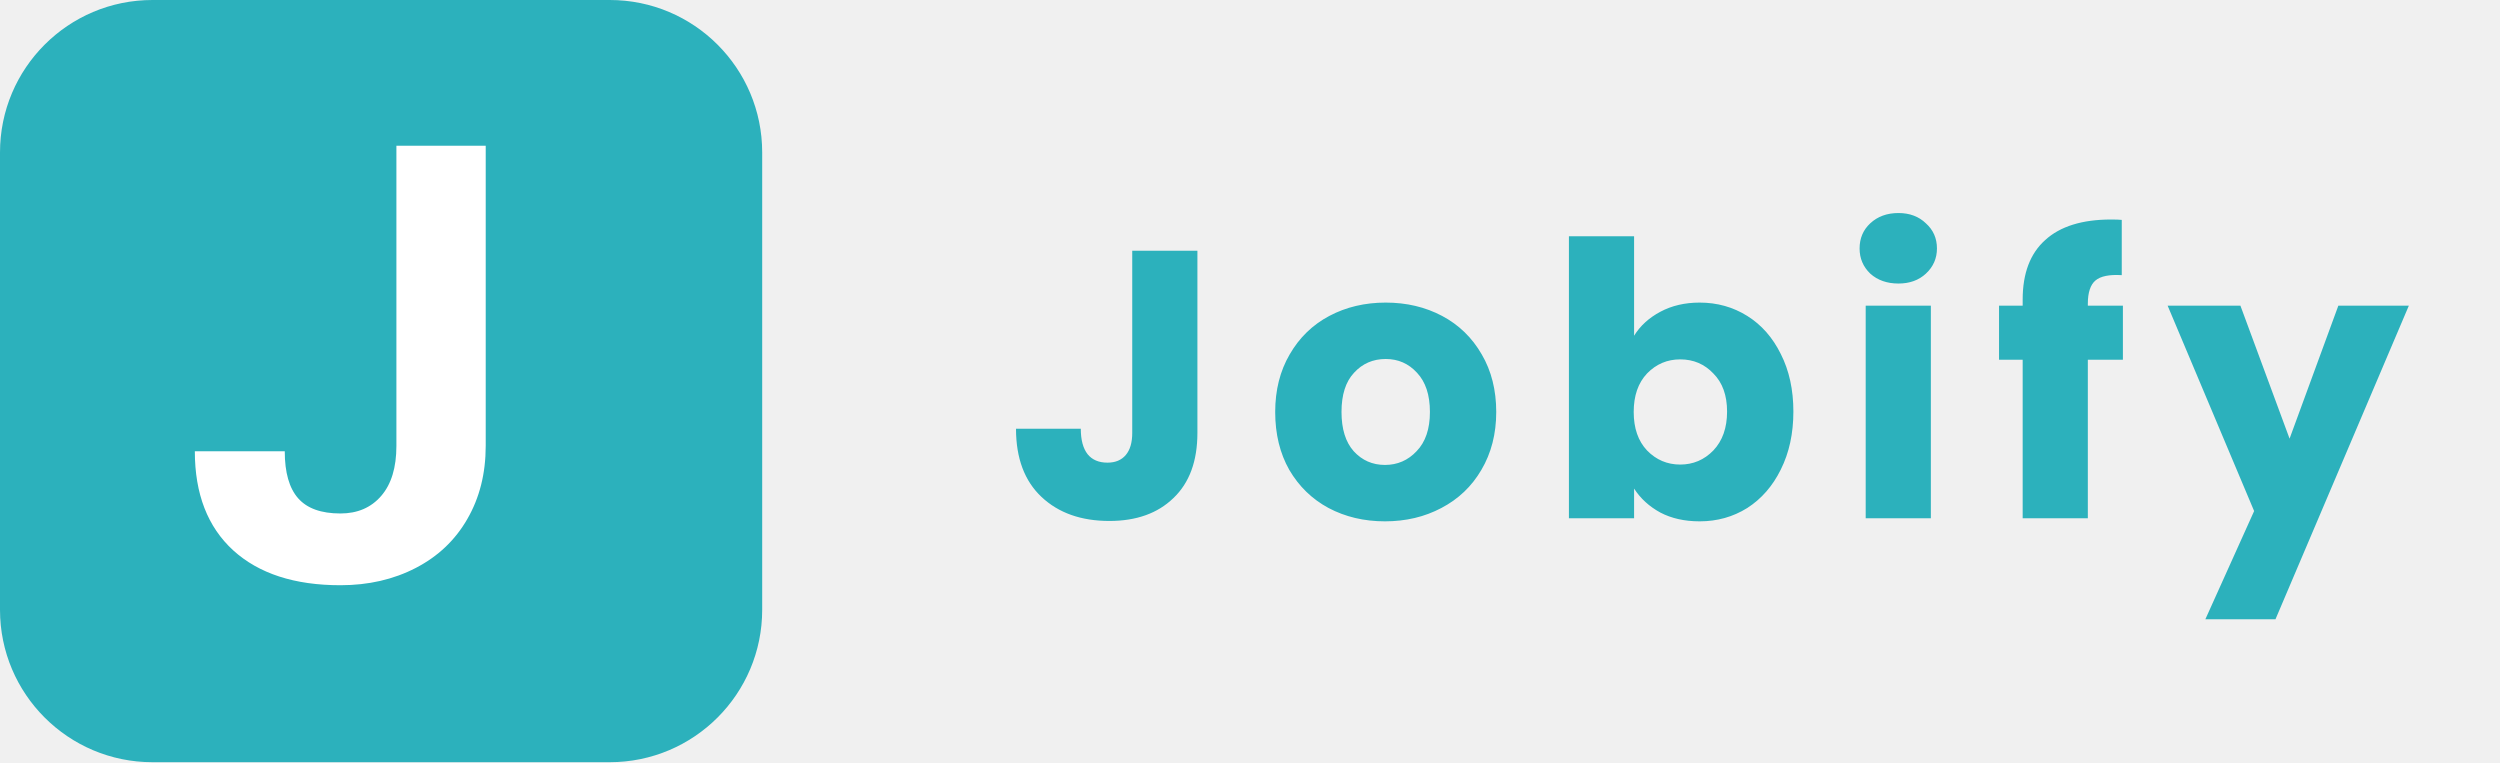
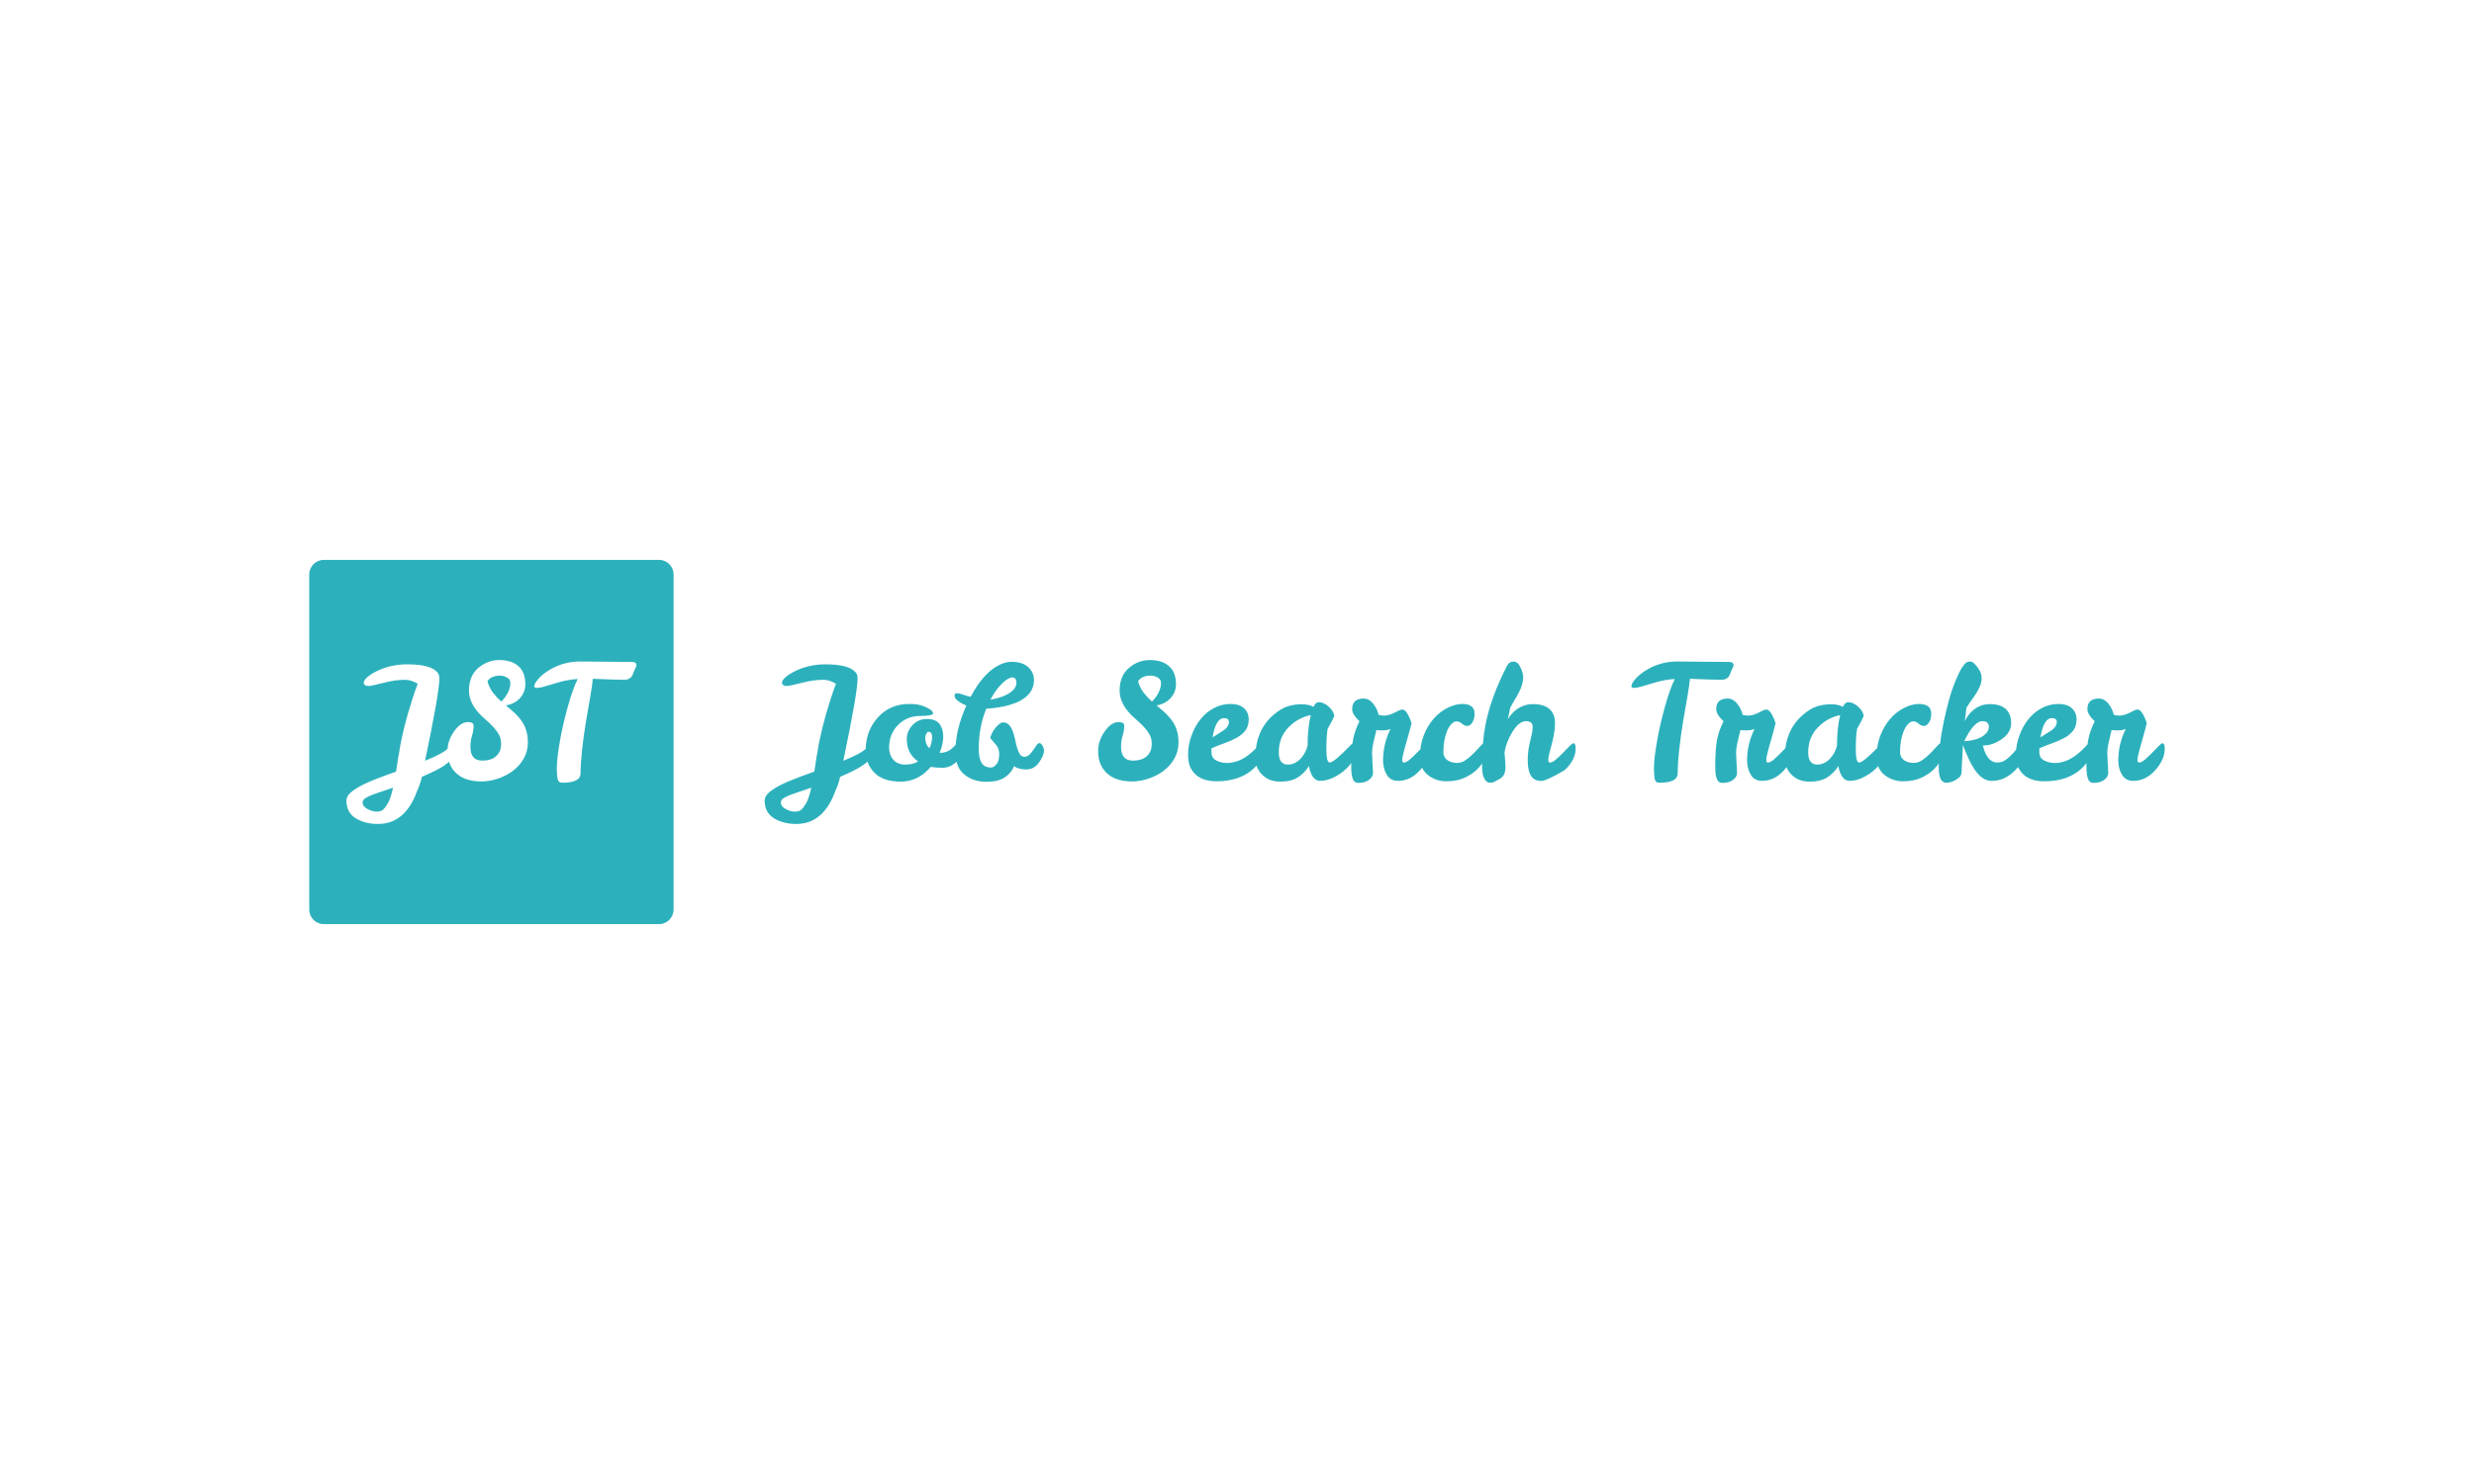
- <svg xmlns="http://www.w3.org/2000/svg" width="164" height="50" viewBox="0 0 164 50" fill="none">
-   <path d="M78.55 16.45V28.4C78.55 30.25 78.025 31.675 76.975 32.675C75.942 33.675 74.542 34.175 72.775 34.175C70.925 34.175 69.442 33.65 68.325 32.6C67.208 31.55 66.65 30.058 66.65 28.125H70.9C70.9 28.858 71.05 29.417 71.35 29.8C71.65 30.167 72.083 30.35 72.65 30.35C73.167 30.35 73.567 30.183 73.85 29.85C74.133 29.517 74.275 29.033 74.275 28.4V16.45H78.55ZM90.853 34.2C89.487 34.2 88.253 33.908 87.153 33.325C86.07 32.742 85.212 31.908 84.578 30.825C83.962 29.742 83.653 28.475 83.653 27.025C83.653 25.592 83.97 24.333 84.603 23.25C85.237 22.15 86.103 21.308 87.203 20.725C88.303 20.142 89.537 19.85 90.903 19.85C92.27 19.85 93.503 20.142 94.603 20.725C95.703 21.308 96.57 22.15 97.203 23.25C97.837 24.333 98.153 25.592 98.153 27.025C98.153 28.458 97.828 29.725 97.178 30.825C96.545 31.908 95.67 32.742 94.553 33.325C93.453 33.908 92.22 34.2 90.853 34.2ZM90.853 30.5C91.67 30.5 92.362 30.2 92.928 29.6C93.511 29 93.803 28.142 93.803 27.025C93.803 25.908 93.52 25.05 92.953 24.45C92.403 23.85 91.72 23.55 90.903 23.55C90.07 23.55 89.378 23.85 88.828 24.45C88.278 25.033 88.003 25.892 88.003 27.025C88.003 28.142 88.27 29 88.803 29.6C89.353 30.2 90.037 30.5 90.853 30.5ZM107.196 22.025C107.596 21.375 108.171 20.85 108.921 20.45C109.671 20.05 110.529 19.85 111.496 19.85C112.646 19.85 113.688 20.142 114.621 20.725C115.554 21.308 116.288 22.142 116.821 23.225C117.371 24.308 117.646 25.567 117.646 27C117.646 28.433 117.371 29.7 116.821 30.8C116.288 31.883 115.554 32.725 114.621 33.325C113.688 33.908 112.646 34.2 111.496 34.2C110.513 34.2 109.654 34.008 108.921 33.625C108.188 33.225 107.613 32.7 107.196 32.05V34H102.921V15.5H107.196V22.025ZM113.296 27C113.296 25.933 112.996 25.1 112.396 24.5C111.813 23.883 111.088 23.575 110.221 23.575C109.371 23.575 108.646 23.883 108.046 24.5C107.463 25.117 107.171 25.958 107.171 27.025C107.171 28.092 107.463 28.933 108.046 29.55C108.646 30.167 109.371 30.475 110.221 30.475C111.071 30.475 111.796 30.167 112.396 29.55C112.996 28.917 113.296 28.067 113.296 27ZM124.539 18.6C123.789 18.6 123.172 18.383 122.689 17.95C122.222 17.5 121.989 16.95 121.989 16.3C121.989 15.633 122.222 15.083 122.689 14.65C123.172 14.2 123.789 13.975 124.539 13.975C125.272 13.975 125.872 14.2 126.339 14.65C126.822 15.083 127.064 15.633 127.064 16.3C127.064 16.95 126.822 17.5 126.339 17.95C125.872 18.383 125.272 18.6 124.539 18.6ZM126.664 20.05V34H122.389V20.05H126.664ZM139.262 23.6H136.962V34H132.687V23.6H131.137V20.05H132.687V19.65C132.687 17.933 133.179 16.633 134.162 15.75C135.145 14.85 136.587 14.4 138.487 14.4C138.804 14.4 139.037 14.408 139.187 14.425V18.05C138.37 18 137.795 18.117 137.462 18.4C137.129 18.683 136.962 19.192 136.962 19.925V20.05H139.262V23.6ZM158.021 20.05L149.271 40.625H144.671L147.871 33.525L142.196 20.05H146.971L150.196 28.775L153.396 20.05H158.021Z" fill="#2CB1BC" />
-   <rect width="50" height="50" rx="10" fill="#2CB1BC" />
-   <path d="M26.004 9.562H31.863V29.25C31.863 31.06 31.46 32.661 30.652 34.055C29.858 35.435 28.732 36.503 27.273 37.258C25.815 38.013 24.168 38.391 22.332 38.391C19.324 38.391 16.98 37.629 15.301 36.105C13.621 34.569 12.781 32.401 12.781 29.602H18.68C18.68 30.995 18.973 32.023 19.559 32.688C20.145 33.352 21.069 33.684 22.332 33.684C23.452 33.684 24.344 33.3 25.008 32.531C25.672 31.763 26.004 30.669 26.004 29.25V9.562Z" fill="white" />
+ <svg xmlns="http://www.w3.org/2000/svg" viewBox="0 0 1000 600">
+   <path d="m0 0h1000v600h-1000z" fill="#fff" />
+   <rect fill="#2cb1bc" height="147.264" rx="5.891" stroke-width=".442" width="147.264" x="125" y="226.368" />
+   <g transform="matrix(.4417915 0 0 .4417915 0 91.55048)">
+     <path d="m382.191 418.531q-5.987-3.641-11.65-3.641-9.183 0-20.105 2.913l-7.868 1.881q-3.499.87-5.38.87-4.369 0-4.369-3.196 0-1.901 3.135-4.733 3.115-2.832 8.374-5.461 12.945-6.412 28.095-6.412 21.703 0 27.811 7.423 1.76 2.043 1.76 5.684-.303 14.138-13.107 75.142 17.172-6.978 21.036-11.489 3.863-4.531 6.048-4.531 2.184 0 2.184 4.531 0 4.511-2.69 7.848-2.69 3.358-8.455 7.585-5.744 4.227-21.036 10.781-1.173 5.825-4.369 12.945-10.922 30.158-35.68 30.158-12.095 0-20.53-5.239-8.455-5.259-8.455-16.181 0-3.924 4.005-7.423 4.005-3.499 11.65-7.342 7.646-3.863 29.773-11.731.89-5.097 1.456-9.547.587-4.43 1.315-7.646 3.054-20.813 12.095-49.07 2.609-8.01 4.956-14.118zm-46.036 114.604q4.369 2.326 8.313 2.407 3.924.061 5.967-1.76 2.043-1.82 4.45-5.886 2.387-4.086 4.733-14.28-7.585 2.629-12.905 4.369-5.299 1.76-8.576 3.216-3.277 1.456-4.814 2.751-1.537 1.315-1.537 3.216 0 3.641 4.369 5.967zm94.235-56.938q0 12.662 10.781 12.662 11.792 0 15.858-8.151 1.456-2.913 1.456-7.504 0-4.591-2.184-8.515-3.641-6.27-12.52-13.835-14.705-12.52-14.705-25.991 0-13.471 8.455-20.752 8.434-7.282 19.357-7.282 10.922 0 17.334 5.522 6.412 5.542 6.412 16.606 0 7.282-4.875 12.682-4.895 5.38-12.905 6.695 3.641 3.054 7.282 6.25 3.499 3.216 6.412 6.998 6.412 8.596 6.412 20.53 0 8.313-3.863 15.008-3.863 6.695-10.053 11.286-6.189 4.591-13.896 7.059-7.727 2.468-14.422 2.468-14.28 0-22.128-6.553-9.183-7.423-9.183-21.4 0-9.183 5.967-17.759 5.967-8.596 12.682-8.596 5.239 0 5.239 3.196 0 4.672-1.456 9.244-1.456 4.591-1.456 10.133zm28.256-41.363q8.293-8.293 8.293-17.334 0-2.771-2.913-4.652-3.196-1.76-6.695-1.76-7.868 0-11.367 5.097 1.76 6.27 5.178 10.639 3.418 4.369 7.504 8.01zm72.512 65.676q0 8.596-16.748 8.596-3.641 0-4.288-3.722-.667-3.701-.667-9.244 0-5.522.809-11.873.809-6.331 2.104-13.754 2.488-14.28 7.079-30.805 4.571-16.525 9.102-25.546-9.183.566-18.204 3.277-9.041 2.69-12.824 3.782-3.782 1.092-6.27 1.092-2.468 0-2.468-1.598 0-1.901 2.913-5.623 2.913-3.701 8.293-7.484 13.693-9.324 30.441-9.466l47.917.425q3.924 0 3.924 3.054 0 .89-1.153 3.135-1.173 2.265-2.043 4.875-1.901 5.259-7.929 5.259-6.048 0-28.762-.89-.587 6.412-2.346 16.383-1.739 9.992-3.782 21.784-4.956 30.138-5.097 48.341z" fill="#fff" />
+     <path d="m764.856 418.531q-5.987-3.641-11.65-3.641-9.183 0-20.105 2.913l-7.868 1.881q-3.499.87-5.38.87-4.369 0-4.369-3.196 0-1.901 3.135-4.733 3.115-2.832 8.374-5.461 12.945-6.412 28.095-6.412 21.703 0 27.811 7.423 1.76 2.043 1.76 5.684-.303 14.138-13.107 75.142 17.172-6.978 21.036-11.489 3.863-4.531 6.048-4.531 2.184 0 2.184 4.531 0 4.511-2.69 7.848-2.69 3.358-8.455 7.585-5.744 4.227-21.036 10.781-1.173 5.825-4.369 12.945-10.922 30.158-35.68 30.158-12.095 0-20.53-5.239-8.455-5.259-8.455-16.181 0-3.924 4.005-7.423 4.005-3.499 11.65-7.342 7.646-3.863 29.773-11.731.89-5.097 1.456-9.547.587-4.43 1.315-7.646 3.054-20.813 12.095-49.07 2.609-8.01 4.956-14.118zm-46.036 114.604q4.369 2.326 8.313 2.407 3.924.061 5.967-1.76 2.043-1.82 4.45-5.886 2.387-4.086 4.733-14.28-7.585 2.629-12.905 4.369-5.299 1.76-8.576 3.216-3.277 1.456-4.814 2.751-1.537 1.315-1.537 3.216 0 3.641 4.369 5.967zm132.828-38.592q-11.509 13.552-27.609 13.552-16.08 0-24.09-8.232-8.01-8.232-7.868-20.469-.142-17.334 10.922-29.854 11.064-12.52 28.985-12.52 8.151 0 13.107 2.043 8.596 3.499 8.596 6.553 0 2.326-12.015 2.407-12.015.061-20.105 8.293-8.091 8.232-8.091 20.752 0 6.553 3.863 11.003 3.863 4.43 10.922 4.43 7.059 0 11.731-2.913-10.336-6.978-10.336-20.247-.162-6.978 5.016-12.743 5.178-5.744 13.248-5.825 8.091-.061 11.59 4.45 3.479 4.511 3.479 11.57 0 7.079-3.337 14.927h.87q6.412-.142 11.064-4.511 1.76-1.739 2.994-3.054 1.234-1.315 2.549-1.315 2.043 0 2.043 4.814 0 8.879-5.259 13.329-5.239 4.43-11.57 4.43-6.331 0-10.7-.87zm-1.315-16.889q2.468-5.239 2.468-10.194 0-4.956-3.196-4.956-1.315 0-2.184 1.901-.87 1.881-.87 3.641 0 5.825 3.782 9.608zm33.778-39.179q-10.761-4.652-10.761-9.021 0-2.346 1.881-2.184 2.629 0 5.967 1.234 3.358 1.234 6.857 1.962 11.934-22.573 27.083-29.571 5.097-2.326 10.194-2.468 10.053 0 15.372 4.875 5.299 4.875 5.299 11.873 0 12.52-13.532 19.377-11.064 5.522-30.158 6.837-6.837 16.889-6.837 36.266 0 14.422 6.695 16.748 4.672 1.598 6.998.061 2.326-1.517 3.641-4.066 1.315-2.549 1.375-7.504.081-4.956-2.771-8.374-2.832-3.418-5.461-6.331 1.315-4.814 3.803-8.01 4.652-6.27 8.01-6.27 3.337 0 5.461 2.326 2.104 2.346 3.418 5.825 1.315 3.499 2.104 7.585.809 4.066 1.82 7.565 1.032 3.499 2.549 5.825 1.537 2.326 4.086 2.326 2.549 0 4.591-1.962 2.023-1.962 3.641-4.288 1.598-2.326 2.913-4.308 1.294-1.962 2.69-1.962 1.375 0 2.771 2.326 1.375 2.346 1.375 4.369 0 4.672-4.591 11.084-4.591 6.392-11.711 6.331-7.14-.081-11.084-2.994-2.468 6.129-8.434 10.194-5.967 4.086-16.97 4.086-11.003 0-18.851-5.684-9.466-6.837-9.466-21.258 0-20.53 10.032-42.82zm45.874-20.672q-.142-5.097-3.701-5.097-3.58 0-9.244 5.38-5.684 5.38-10.922 15.008 15.858-2.771 21.683-9.769 2.043-2.609 2.184-5.522zm95.692 58.394q0 12.662 10.781 12.662 11.792 0 15.858-8.151 1.456-2.913 1.456-7.504 0-4.591-2.184-8.515-3.641-6.27-12.52-13.835-14.705-12.52-14.705-25.991 0-13.471 8.455-20.752 8.434-7.282 19.357-7.282 10.922 0 17.334 5.522 6.412 5.542 6.412 16.606 0 7.282-4.875 12.682-4.895 5.38-12.905 6.695 3.641 3.054 7.282 6.25 3.499 3.216 6.412 6.998 6.412 8.596 6.412 20.53 0 8.313-3.863 15.008-3.863 6.695-10.053 11.286-6.189 4.591-13.896 7.059-7.727 2.468-14.422 2.468-14.28 0-22.128-6.553-9.183-7.423-9.183-21.4 0-9.183 5.967-17.759 5.967-8.596 12.682-8.596 5.239 0 5.239 3.196 0 4.672-1.456 9.244-1.456 4.591-1.456 10.133zm28.256-41.363q8.293-8.293 8.293-17.334 0-2.771-2.913-4.652-3.196-1.76-6.695-1.76-7.868 0-11.367 5.097 1.76 6.27 5.178 10.639 3.418 4.369 7.504 8.01zm68.447 56.21q11.347 0 21.986-9.021 3.924-3.358 6.412-6.189 2.468-2.852 3.782-2.852 2.043 0 2.043 4.086 0 4.086-2.184 9.102-2.184 5.016-7.282 9.83-12.54 11.792-34.385 11.792-17.314 0-23.584-12.52-2.184-4.369-2.184-12.52 0-8.151 3.196-16.97 3.216-8.819 8.536-15.21 5.299-6.412 12.298-9.992 6.998-3.56 14.927-3.56 7.929 0 12.237 3.924 4.288 3.944 4.288 10.194 0 6.27-3.135 10.275-3.115 4.005-8.07 6.695-4.956 2.69-11.003 4.814-6.048 2.104-11.873 4.733v3.641q.162 5.239 4.369 7.423 4.227 2.184 9.628 2.326zm-2.488-41.06q-7.565 0-10.477 17.617 3.054-2.043 5.744-3.641 2.69-1.598 4.733-3.054 4.369-3.216 4.511-7.282 0-3.641-4.511-3.641zm118.831 22.573q2.629 0 2.629 6.695 0 3.641-3.054 8.819-3.054 5.158-7.949 9.466-4.875 4.288-10.841 7.059-5.967 2.771-11.65 2.771-7.727 0-10.336-13.552-3.782 6.27-9.911 10.275-6.108 4.005-16.383 4.005-10.255 0-16.525-6.412-6.27-6.412-6.108-15.595 0-24.757 16.444-39.017 6.998-5.967 13.046-7.868 6.028-1.901 12.743-1.901 6.695 0 10.922 2.346 2.023-4.227 4.652-4.227 5.097 0 9.689 4.43 4.591 4.45 4.591 8.374-2.043 4.814-5.987 11.509-1.153 6.695-1.153 18.79 0 12.095 3.054 12.095 3.782 0 18.345-15.15 2.629-2.913 3.782-2.913zm-68.73 8.738q0 11.206 8.293 11.206 8.9-.142 14.725-9.466 2.023-3.196 3.337-7.868 0-16.303 2.913-27.953-11.792 2.326-20.53 11.367-8.738 9.021-8.738 22.714zm85.336 1.153.87 17.779q0 3.499-3.641 6.25-3.641 2.771-9.891 2.771-3.641 0-5.036-3.782-1.375-3.782-1.375-11.064 0-15.291 1.537-23.968 1.517-8.657 6.028-17.536-6.695-6.412-6.695-11.064 0-9.769 10.498-9.769 5.38 0 9.466 5.684 2.913 3.924 4.207 9.183 2.043.728 5.097.728 4.227 0 9.769-2.771l3.782-1.901q1.739-.87 3.054-.87 4.227 0 8.455 12.379-1.315 5.684-2.852 10.922-1.517 5.239-3.56 12.662-2.043 7.443-2.104 9.992-.081 2.549 1.517 2.549 2.184 0 5.4-2.771 3.196-2.771 6.392-6.048 3.216-3.277 5.906-6.048 2.69-2.771 3.722-2.771 2.023 0 2.023 4.956 0 10.053-8.799 19.802-8.819 9.769-20.166 9.628-6.715 0-10.053-5.4-3.358-5.38-3.499-13.107 0-15.291 6.837-28.985-3.196 1.315-7.201 1.315-4.005 0-5.744-.283-1.315 5.522-2.629 11.145-1.315 5.603-1.315 10.396zm103.115-9.891q2.609 0 2.609 4.43 0 4.45-2.245 9.547-2.265 5.097-6.857 9.83-4.571 4.733-11.711 8.091-7.14 3.337-16.828 3.337-9.689 0-16.97-5.744-7.282-5.765-7.282-16.606 0-10.841 3.439-19.66 3.418-8.819 9.021-15.21 5.603-6.412 12.743-9.992 7.14-3.56 13.552-3.56 11.206 0 11.206 8.879 0 5.097-2.104 8.151-2.124 3.074-4.308 3.074-2.913 0-5.097-2.043-2.184-2.043-4.794-2.124-2.629-.061-5.036 2.549-2.407 2.629-4.005 6.715-3.196 8.151-3.196 19.074.142 5.239 4.794 7.868 3.216 1.739 7.585 1.82 4.369.061 8.374-2.852 4.005-2.913 7.342-6.331 3.358-3.418 5.906-6.331 2.549-2.913 3.863-2.913zm43.831-14.563q0-5.239-6.189-5.239-6.189 0-12.156 9.527-5.967 9.547-7.423 19.438.283 3.358.566 6.715.303 3.337.303 6.553 0 7.706-5.097 10.477-2.326 1.315-4.45 2.468-2.104 1.173-4.875 1.173-2.771 0-4.875-3.722-2.124-3.701-2.124-11.57 0-21.986 3.216-38.147 4.956-25.061 19.66-53.6 2.043-3.924 5.967-3.863 3.924.081 6.412 5.461 2.468 5.4 2.407 9.041-.081 3.641-1.173 7.059-1.092 3.418-2.771 6.695-1.679 3.277-3.782 6.695-2.104 3.418-4.146 7.362l-2.184 10.477q5.684-9.466 15.291-12.662 3.499-1.173 7.706-1.173 9.911 0 15.008 4.45 5.097 4.43 5.097 12.52 0 8.091-2.104 16.383-2.124 8.293-3.074 11.873-.93 3.56-.93 5.886 0 2.346 1.598 2.346 2.184 0 5.38-2.771 3.216-2.771 6.412-6.048 3.196-3.277 5.906-6.048 2.69-2.771 3.701-2.771 2.043 0 2.043 4.956 0 10.194-10.053 19.66-16.889 9.911-21.541 9.911-.445 0-.587-.142-11.65 0-11.65-18.649 0-8.01 1.517-14.705 1.537-6.695 2.265-9.769.728-3.054.728-6.25zm132.666 42.516q0 8.596-16.748 8.596-3.641 0-4.288-3.722-.667-3.701-.667-9.244 0-5.522.809-11.873.809-6.331 2.104-13.754 2.488-14.28 7.079-30.805 4.571-16.525 9.102-25.546-9.183.566-18.204 3.277-9.041 2.69-12.824 3.782-3.782 1.092-6.27 1.092-2.468 0-2.468-1.598 0-1.901 2.913-5.623 2.913-3.701 8.293-7.484 13.693-9.324 30.441-9.466l47.917.425q3.924 0 3.924 3.054 0 .89-1.153 3.135-1.173 2.265-2.043 4.875-1.901 5.259-7.929 5.259-6.048 0-28.762-.89-.587 6.412-2.346 16.383-1.739 9.992-3.782 21.784-4.956 30.138-5.097 48.341zm53.459-18.062.87 17.779q0 3.499-3.641 6.25-3.641 2.771-9.911 2.771-3.641 0-5.016-3.782-1.396-3.782-1.396-11.064 0-15.291 1.537-23.968 1.537-8.657 6.048-17.536-6.695-6.412-6.695-11.064 0-9.769 10.477-9.769 5.38 0 9.466 5.684 2.913 3.924 4.227 9.183 2.043.728 5.097.728 4.227 0 9.749-2.771l3.782-1.901q1.76-.87 3.074-.87 4.207 0 8.434 12.379-1.315 5.684-2.832 10.922-1.537 5.239-3.58 12.662-2.023 7.443-2.104 9.992-.081 2.549 1.537 2.549 2.184 0 5.38-2.771 3.196-2.771 6.412-6.048 3.196-3.277 5.886-6.048 2.71-2.771 3.722-2.771 2.043 0 2.043 4.956 0 10.053-8.819 19.802-8.799 9.769-20.166 9.628-6.695 0-10.053-5.4-3.337-5.38-3.499-13.107 0-15.291 6.857-28.985-3.216 1.315-7.221 1.315-4.005 0-5.744-.283-1.315 5.522-2.629 11.145-1.294 5.603-1.294 10.396zm134.709-9.891q2.609 0 2.609 6.695 0 3.641-3.054 8.819-3.054 5.158-7.929 9.466-4.895 4.288-10.862 7.059-5.967 2.771-11.65 2.771-7.706 0-10.336-13.552-3.782 6.27-9.911 10.275-6.108 4.005-16.383 4.005-10.255 0-16.525-6.412-6.25-6.412-6.108-15.595 0-24.757 16.444-39.017 6.998-5.967 13.046-7.868 6.048-1.901 12.743-1.901 6.695 0 10.922 2.346 2.043-4.227 4.652-4.227 5.097 0 9.689 4.43 4.591 4.45 4.591 8.374-2.043 4.814-5.967 11.509-1.173 6.695-1.173 18.79 0 12.095 3.054 12.095 3.782 0 18.345-15.15 2.629-2.913 3.803-2.913zm-68.75 8.738q0 11.206 8.313 11.206 8.879-.142 14.705-9.466 2.043-3.196 3.337-7.868 0-16.303 2.913-27.953-11.792 2.326-20.53 11.367-8.738 9.021-8.738 22.714zm121.905-8.738q2.609 0 2.609 4.43 0 4.45-2.245 9.547-2.265 5.097-6.857 9.83-4.591 4.733-11.711 8.091-7.14 3.337-16.828 3.337-9.689 0-16.97-5.744-7.282-5.765-7.282-16.606 0-10.841 3.418-19.66 3.439-8.819 9.041-15.21 5.603-6.412 12.743-9.992 7.14-3.56 13.532-3.56 11.226 0 11.226 8.879 0 5.097-2.124 8.151-2.104 3.074-4.288 3.074-2.913 0-5.097-2.043-2.184-2.043-4.814-2.124-2.609-.061-5.016 2.549-2.407 2.629-4.005 6.715-3.196 8.151-3.196 19.074.142 5.239 4.794 7.868 3.216 1.739 7.585 1.82 4.369.061 8.374-2.852 4.005-2.913 7.342-6.331 3.358-3.418 5.906-6.331 2.549-2.913 3.863-2.913zm37.864 2.468q3.924 15.595 13.248 15.595 4.511 0 8.151-2.771 3.641-2.771 6.553-6.048 2.913-3.277 5.097-6.048 2.184-2.771 4.086-2.771 1.881 0 1.881 4.956 0 10.336-9.608 19.964-9.608 9.608-21.481 9.527-11.873-.061-21.197-20.894-2.609-5.825-4.935-11.792l-1.032 19.943q0 2.771-.283 5.461-.303 2.69-2.488 4.45-5.663 4.511-11.489 4.511-6.857 0-6.857-14.118 0-20.388 4.814-42.678 4.794-22.29 9.385-33.576 4.591-11.286 7.14-15.069 2.549-3.782 4.005-4.652 1.456-.87 3.277-.87 1.82 0 3.863 1.82 2.043 1.82 4.369 5.522 2.326 3.722 2.407 7.282.061 3.58-1.173 6.998-1.234 3.418-3.277 6.695-2.043 3.277-4.511 6.695-2.488 3.418-4.956 7.362l-1.456 12.237q5.097-10.639 15.008-14.28 3.479-1.315 8.151-1.315 9.324 0 14.26 4.45 4.956 4.43 4.956 13.026 0 8.596-8.596 14.563-8.576 5.967-17.314 5.825zm5.522-17.031q0-5.239-5.967-5.239-5.967 0-12.965 11.489-2.043 3.358-3.499 6.857 15.15-.87 20.692-8.151 1.739-2.346 1.739-4.956zm60.154 33.05q11.347 0 21.986-9.021 3.924-3.358 6.412-6.189 2.468-2.852 3.782-2.852 2.043 0 2.043 4.086 0 4.086-2.184 9.102-2.184 5.016-7.282 9.83-12.52 11.792-34.365 11.792-17.334 0-23.604-12.52-2.184-4.369-2.184-12.52 0-8.151 3.216-16.97 3.196-8.819 8.515-15.21 5.32-6.412 12.298-9.992 6.998-3.56 14.927-3.56 7.949 0 12.237 3.924 4.288 3.944 4.288 10.194 0 6.27-3.115 10.275-3.135 4.005-8.091 6.695-4.956 2.69-11.003 4.814-6.028 2.104-11.853 4.733v3.641q.142 5.239 4.369 7.423 4.207 2.184 9.608 2.326zm-2.488-41.06q-7.565 0-10.477 17.617 3.054-2.043 5.744-3.641 2.71-1.598 4.733-3.054 4.369-3.216 4.531-7.282 0-3.641-4.531-3.641zm50.688 32.464.87 17.779q0 3.499-3.641 6.25-3.641 2.771-9.891 2.771-3.641 0-5.036-3.782-1.375-3.782-1.375-11.064 0-15.291 1.517-23.968 1.537-8.657 6.048-17.536-6.695-6.412-6.695-11.064 0-9.769 10.477-9.769 5.4 0 9.466 5.684 2.913 3.924 4.227 9.183 2.043.728 5.097.728 4.227 0 9.769-2.771l3.782-1.901q1.739-.87 3.054-.87 4.227 0 8.455 12.379-1.315 5.684-2.852 10.922-1.517 5.239-3.56 12.662-2.043 7.443-2.124 9.992-.061 2.549 1.537 2.549 2.184 0 5.38-2.771 3.216-2.771 6.412-6.048 3.216-3.277 5.906-6.048 2.69-2.771 3.701-2.771 2.043 0 2.043 4.956 0 10.053-8.799 19.802-8.819 9.769-20.186 9.628-6.695 0-10.032-5.4-3.358-5.38-3.499-13.107 0-15.291 6.837-28.985-3.196 1.315-7.201 1.315-4.005 0-5.765-.283-1.294 5.522-2.609 11.145-1.315 5.603-1.315 10.396z" fill="#2cb1bc" />
+   </g>
</svg>
